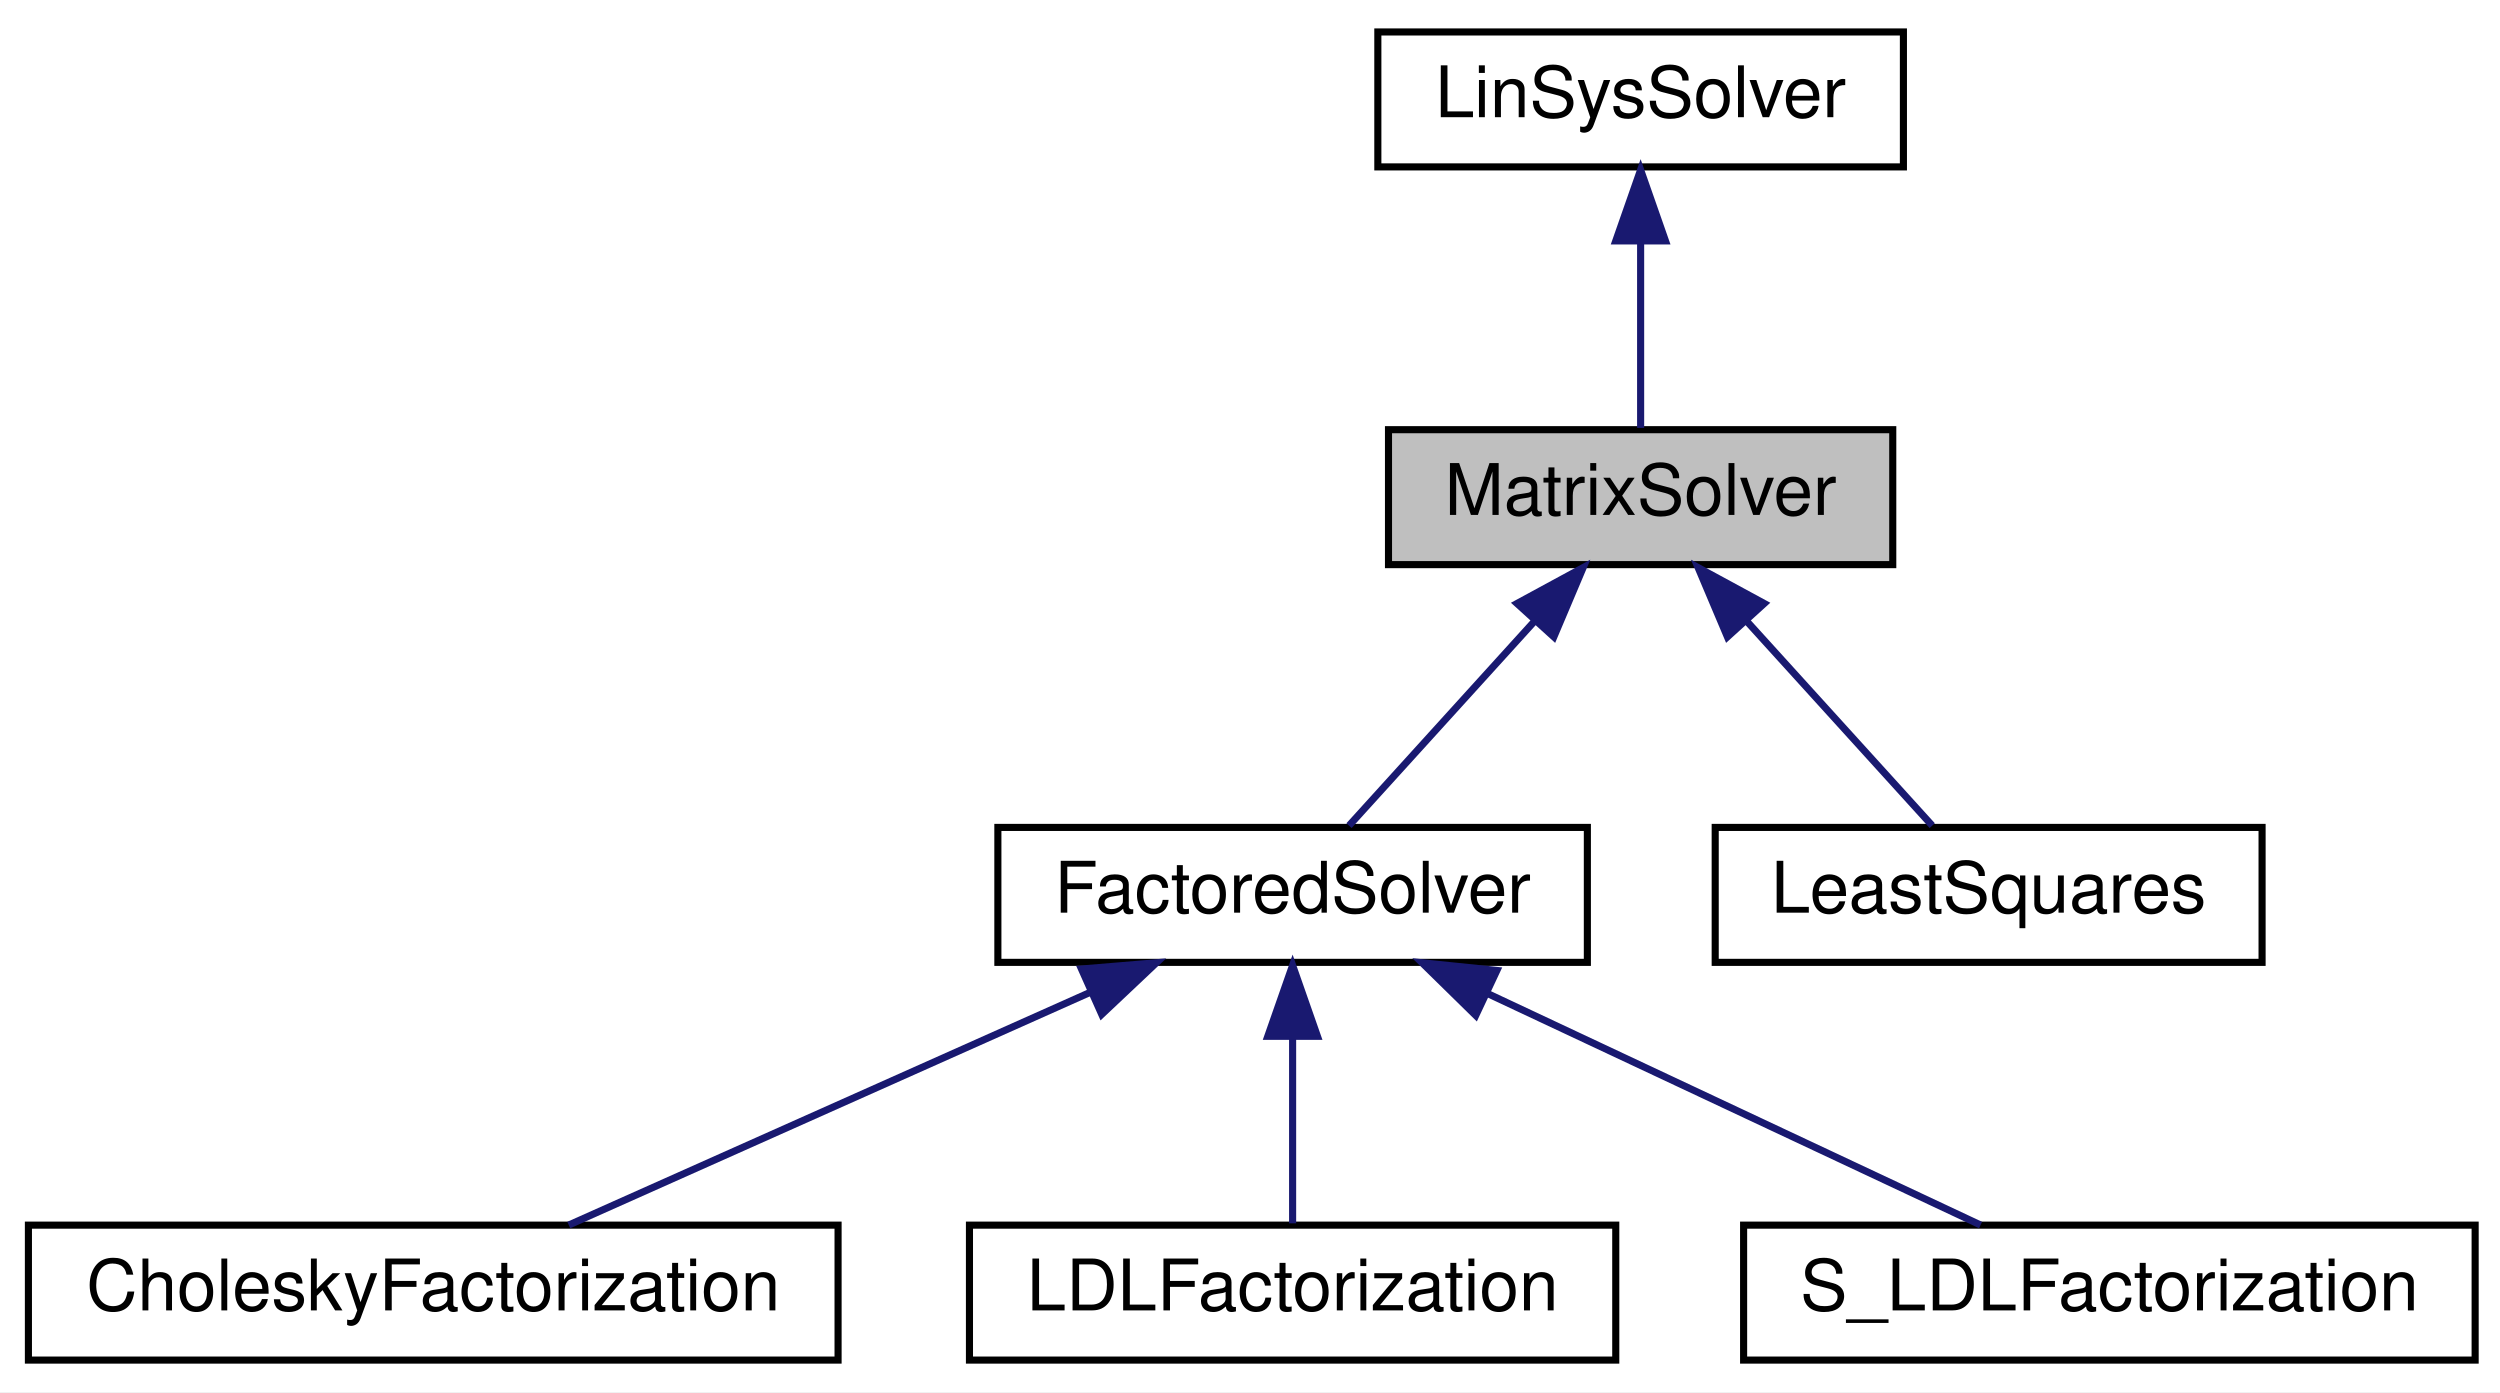
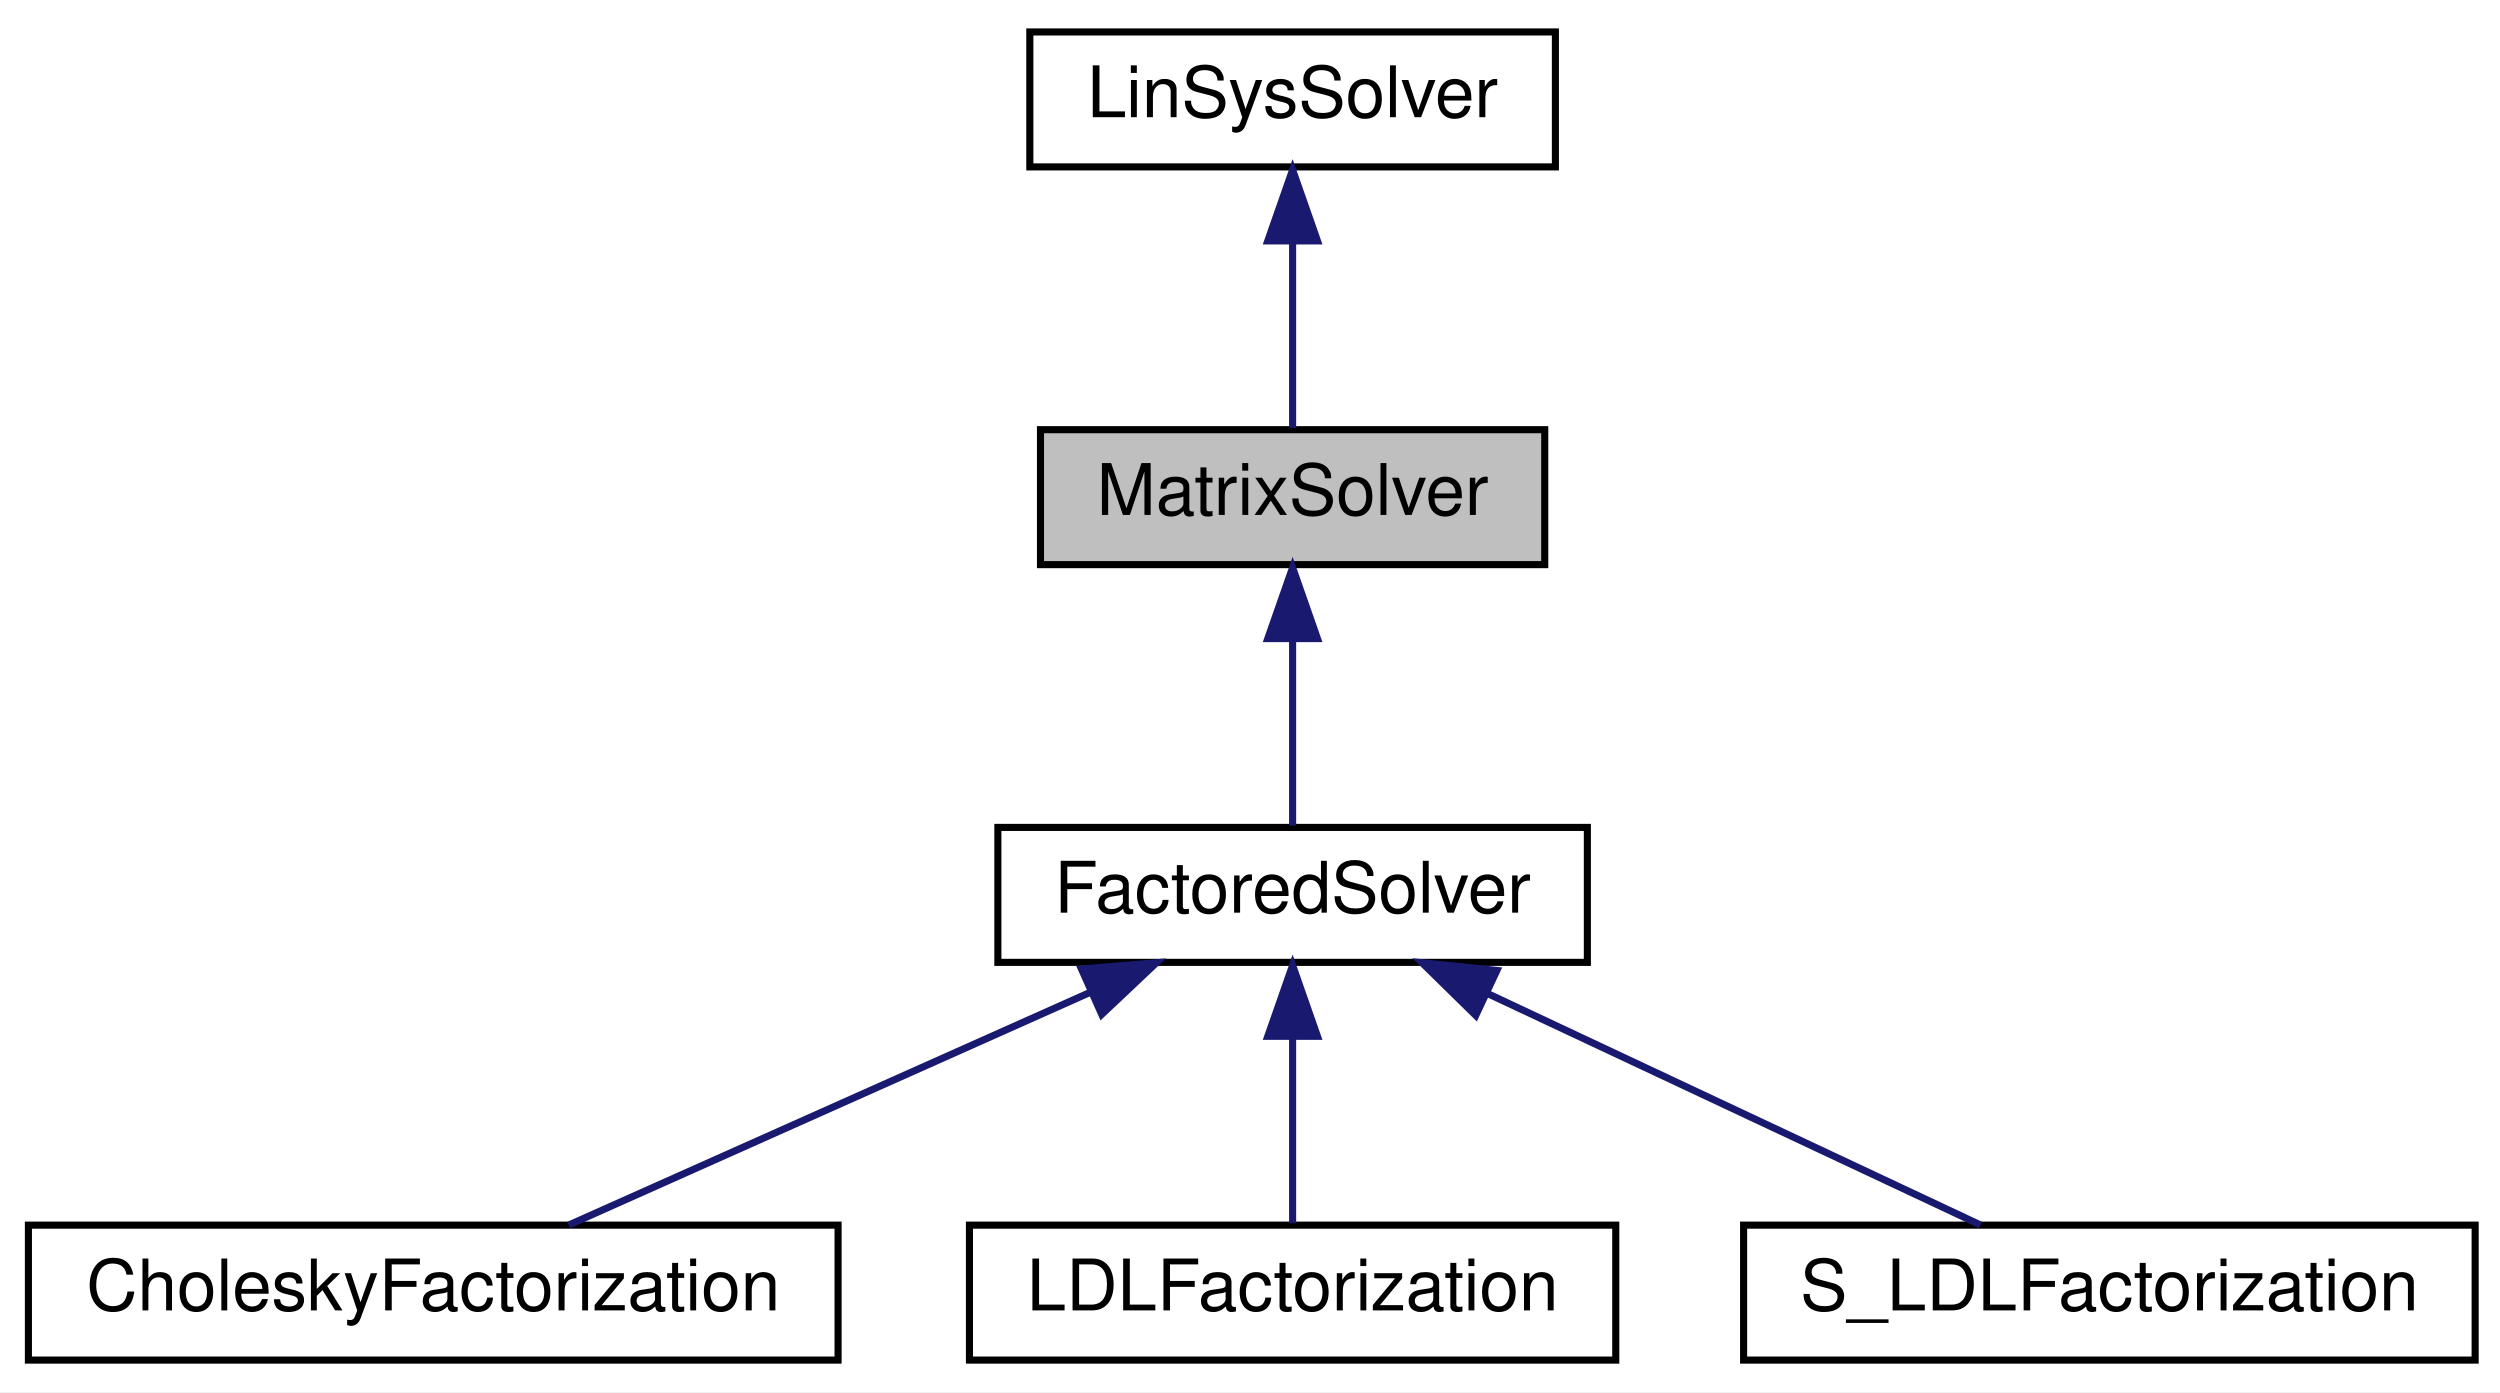
<svg xmlns="http://www.w3.org/2000/svg" xmlns:xlink="http://www.w3.org/1999/xlink" width="352pt" height="196pt" viewBox="0.00 0.00 352.00 196.00">
  <g id="graph0" class="graph" transform="scale(1 1) rotate(0) translate(4 192)">
    <polygon fill="white" stroke="none" points="-4,4 -4,-192 348,-192 348,4 -4,4" />
    <g id="node1" class="node">
-       <polygon fill="#bfbfbf" stroke="black" points="191.5,-112.5 191.5,-131.5 262.5,-131.5 262.5,-112.5 191.5,-112.5" />
-       <text text-anchor="middle" x="227" y="-119.5" font-family="Helvetica,sans-Serif" font-size="10.00">MatrixSolver</text>
+       <polygon fill="#bfbfbf" stroke="black" points="142.5,-112.5 142.5,-131.5 213.5,-131.5 213.5,-112.5 142.5,-112.5" />
+       <text text-anchor="middle" x="178" y="-119.5" font-family="Helvetica,sans-Serif" font-size="10.00">MatrixSolver</text>
    </g>
    <g id="node3" class="node">
      <g id="a_node3">
        <a xlink:href="class_factored_solver.html" target="_top" xlink:title="An abstract factorization-based solver for linear systems. ">
          <polygon fill="white" stroke="black" points="136.5,-56.5 136.5,-75.5 219.5,-75.5 219.5,-56.5 136.5,-56.5" />
          <text text-anchor="middle" x="178" y="-63.5" font-family="Helvetica,sans-Serif" font-size="10.00">FactoredSolver</text>
        </a>
      </g>
    </g>
    <g id="edge2" class="edge">
-       <path fill="none" stroke="midnightblue" d="M211.966,-104.431C203.378,-94.967 192.957,-83.483 185.941,-75.751" />
-       <polygon fill="midnightblue" stroke="midnightblue" points="209.597,-107.029 218.909,-112.083 214.781,-102.325 209.597,-107.029" />
-     </g>
-     <g id="node7" class="node">
-       <g id="a_node7">
-         <a xlink:href="class_least_squares.html" target="_top" xlink:title="LeastSquares">
-           <polygon fill="white" stroke="black" points="237.5,-56.5 237.5,-75.5 314.5,-75.5 314.5,-56.5 237.5,-56.5" />
-           <text text-anchor="middle" x="276" y="-63.5" font-family="Helvetica,sans-Serif" font-size="10.00">LeastSquares</text>
-         </a>
-       </g>
-     </g>
-     <g id="edge6" class="edge">
-       <path fill="none" stroke="midnightblue" d="M242.034,-104.431C250.622,-94.967 261.043,-83.483 268.059,-75.751" />
-       <polygon fill="midnightblue" stroke="midnightblue" points="239.219,-102.325 235.091,-112.083 244.403,-107.029 239.219,-102.325" />
+       <path fill="none" stroke="midnightblue" d="M178,-101.805C178,-92.91 178,-82.78 178,-75.751" />
+       <polygon fill="midnightblue" stroke="midnightblue" points="174.5,-102.083 178,-112.083 181.5,-102.083 174.5,-102.083" />
    </g>
    <g id="node2" class="node">
      <g id="a_node2">
        <a xlink:href="class_lin_sys_solver.html" target="_top" xlink:title="An abstract solver for linear systems. ">
-           <polygon fill="white" stroke="black" points="190,-168.5 190,-187.5 264,-187.5 264,-168.5 190,-168.5" />
-           <text text-anchor="middle" x="227" y="-175.5" font-family="Helvetica,sans-Serif" font-size="10.00">LinSysSolver</text>
+           <polygon fill="white" stroke="black" points="141,-168.5 141,-187.5 215,-187.5 215,-168.5 141,-168.5" />
+           <text text-anchor="middle" x="178" y="-175.5" font-family="Helvetica,sans-Serif" font-size="10.00">LinSysSolver</text>
        </a>
      </g>
    </g>
    <g id="edge1" class="edge">
-       <path fill="none" stroke="midnightblue" d="M227,-157.805C227,-148.91 227,-138.78 227,-131.751" />
-       <polygon fill="midnightblue" stroke="midnightblue" points="223.5,-158.083 227,-168.083 230.5,-158.083 223.5,-158.083" />
+       <path fill="none" stroke="midnightblue" d="M178,-157.805C178,-148.91 178,-138.78 178,-131.751" />
+       <polygon fill="midnightblue" stroke="midnightblue" points="174.5,-158.083 178,-168.083 181.5,-158.083 174.5,-158.083" />
    </g>
    <g id="node4" class="node">
      <g id="a_node4">
        <a xlink:href="class_cholesky_factorization.html" target="_top" xlink:title="Cholesky factorization and solver. ">
          <polygon fill="white" stroke="black" points="0,-0.5 0,-19.5 114,-19.5 114,-0.5 0,-0.5" />
          <text text-anchor="middle" x="57" y="-7.5" font-family="Helvetica,sans-Serif" font-size="10.00">CholeskyFactorization</text>
        </a>
      </g>
    </g>
    <g id="edge3" class="edge">
      <path fill="none" stroke="midnightblue" d="M149.694,-52.368C127.035,-42.255 95.874,-28.349 76.083,-19.516" />
      <polygon fill="midnightblue" stroke="midnightblue" points="148.269,-55.564 158.827,-56.444 151.122,-49.172 148.269,-55.564" />
    </g>
    <g id="node5" class="node">
      <g id="a_node5">
        <a xlink:href="class_l_d_l_factorization.html" target="_top" xlink:title="LDL factorization and solver. ">
          <polygon fill="white" stroke="black" points="132.5,-0.5 132.5,-19.5 223.5,-19.5 223.5,-0.5 132.5,-0.5" />
          <text text-anchor="middle" x="178" y="-7.5" font-family="Helvetica,sans-Serif" font-size="10.00">LDLFactorization</text>
        </a>
      </g>
    </g>
    <g id="edge4" class="edge">
      <path fill="none" stroke="midnightblue" d="M178,-45.804C178,-36.91 178,-26.78 178,-19.751" />
      <polygon fill="midnightblue" stroke="midnightblue" points="174.5,-46.083 178,-56.083 181.5,-46.083 174.5,-46.083" />
    </g>
    <g id="node6" class="node">
      <g id="a_node6">
        <a xlink:href="class_s___l_d_l_factorization.html" target="_top" xlink:title="LDL factorization of A'A+bI. ">
          <polygon fill="white" stroke="black" points="241.5,-0.5 241.5,-19.5 344.5,-19.5 344.5,-0.5 241.5,-0.5" />
          <text text-anchor="middle" x="293" y="-7.5" font-family="Helvetica,sans-Serif" font-size="10.00">S_LDLFactorization</text>
        </a>
      </g>
    </g>
    <g id="edge5" class="edge">
      <path fill="none" stroke="midnightblue" d="M205.481,-52.096C226.966,-42.007 256.222,-28.27 274.863,-19.516" />
      <polygon fill="midnightblue" stroke="midnightblue" points="203.786,-49.025 196.222,-56.444 206.762,-55.361 203.786,-49.025" />
    </g>
  </g>
</svg>
